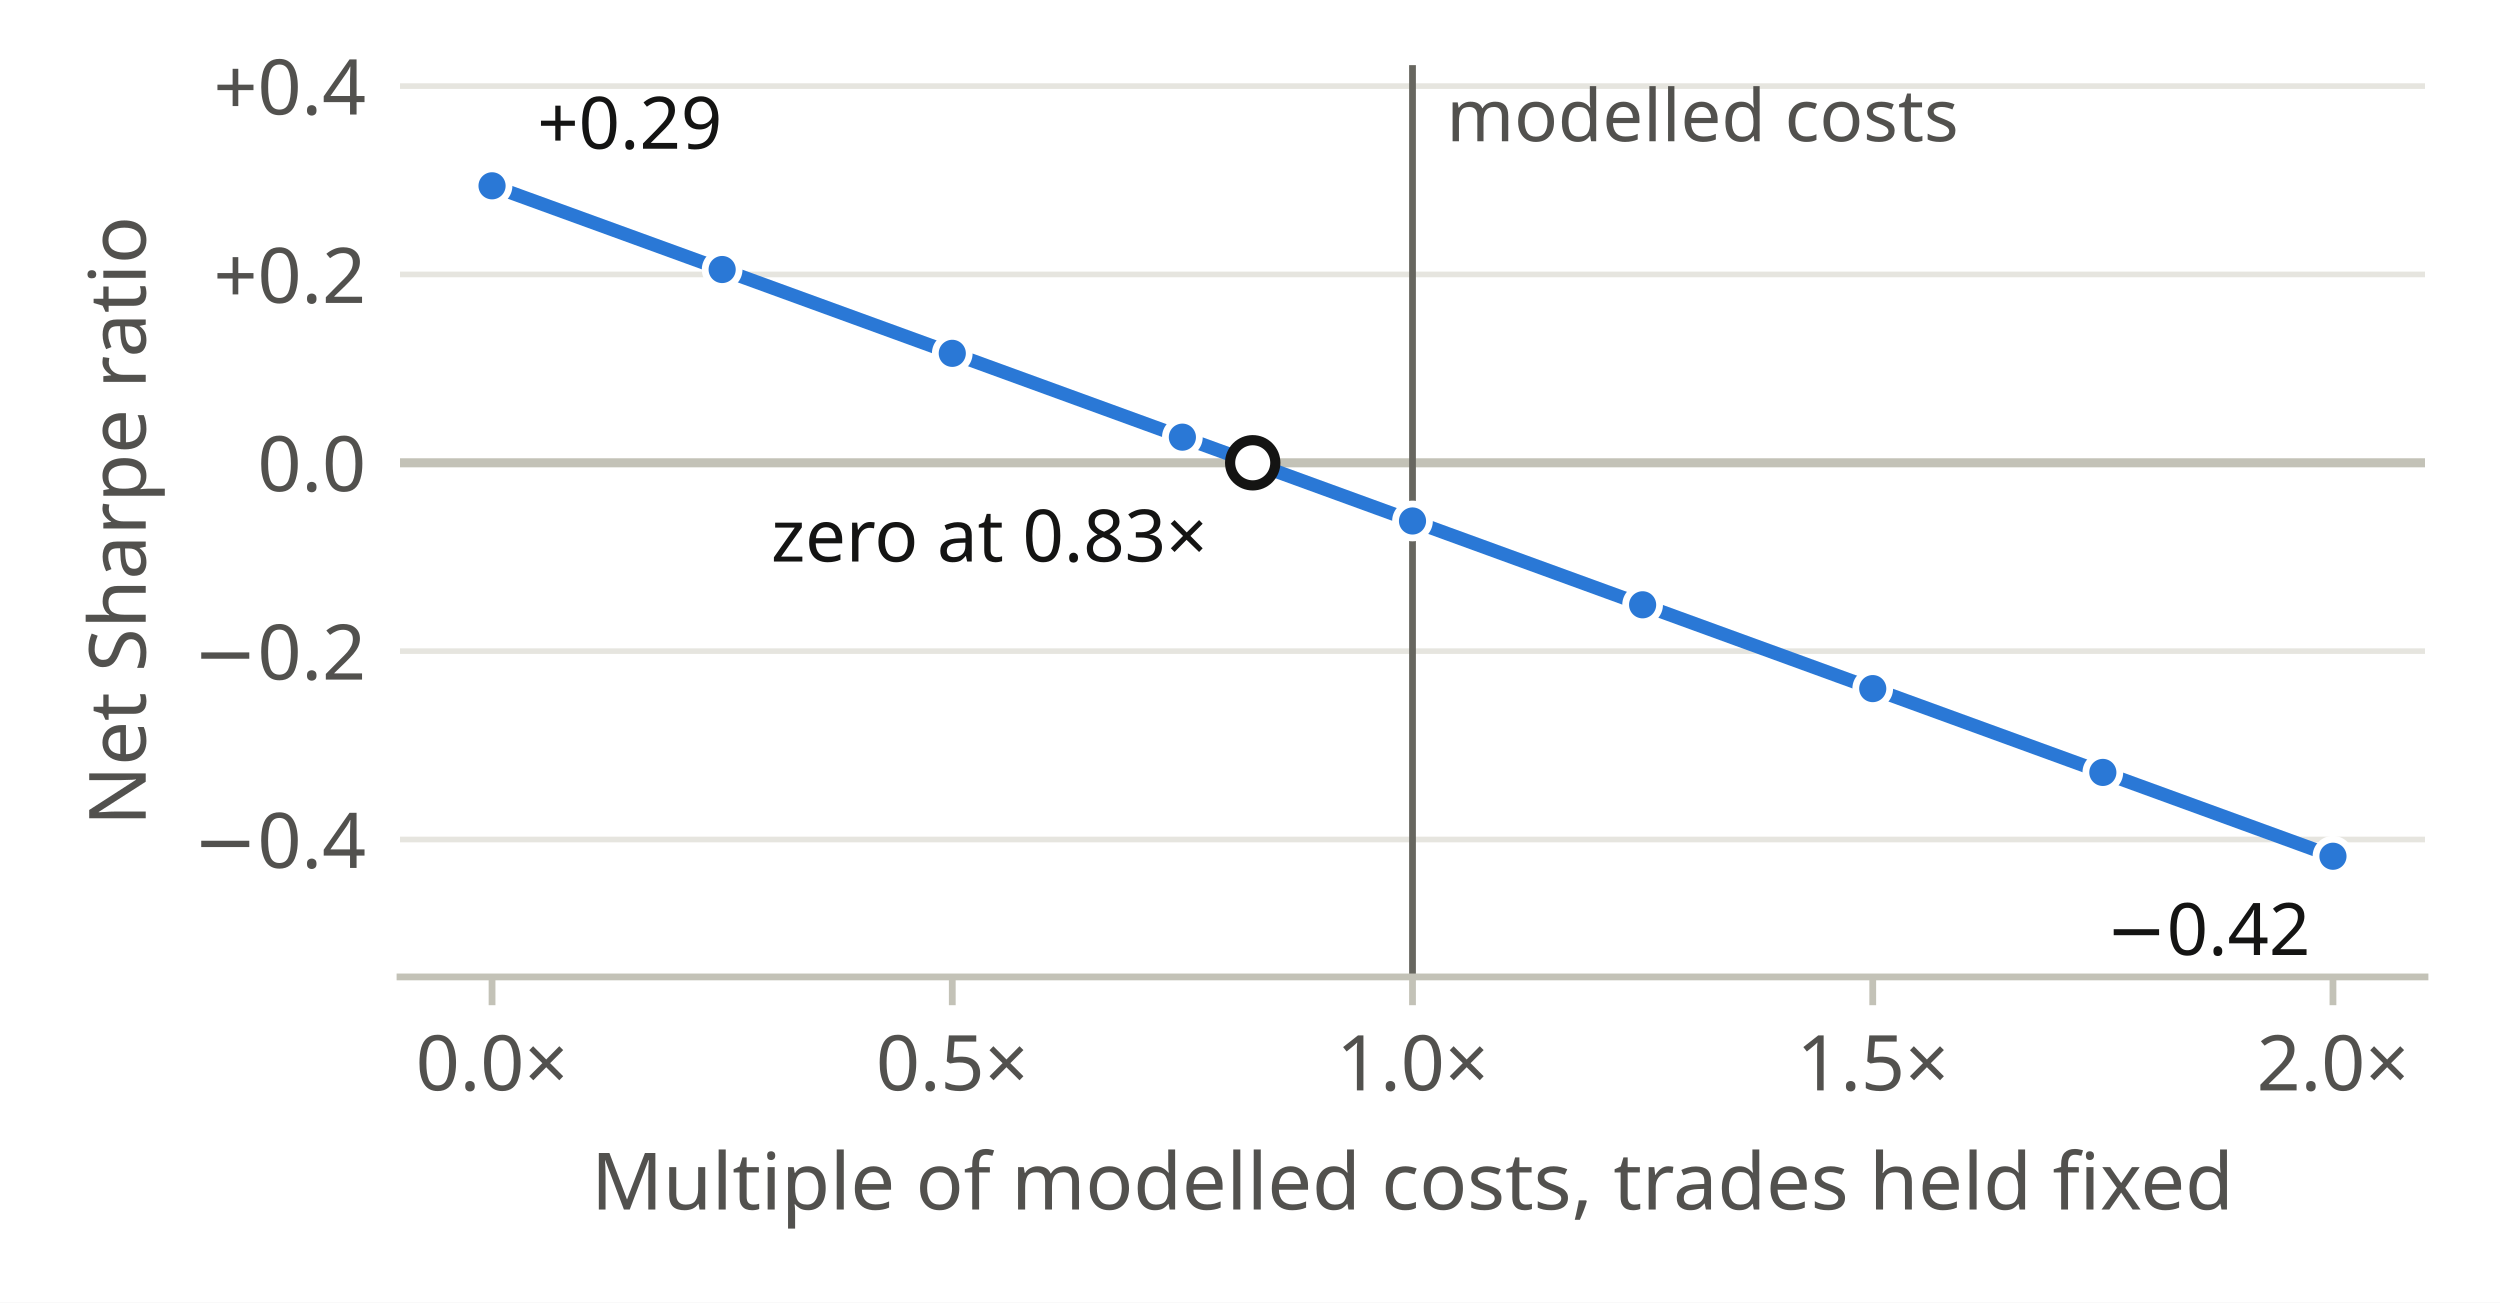
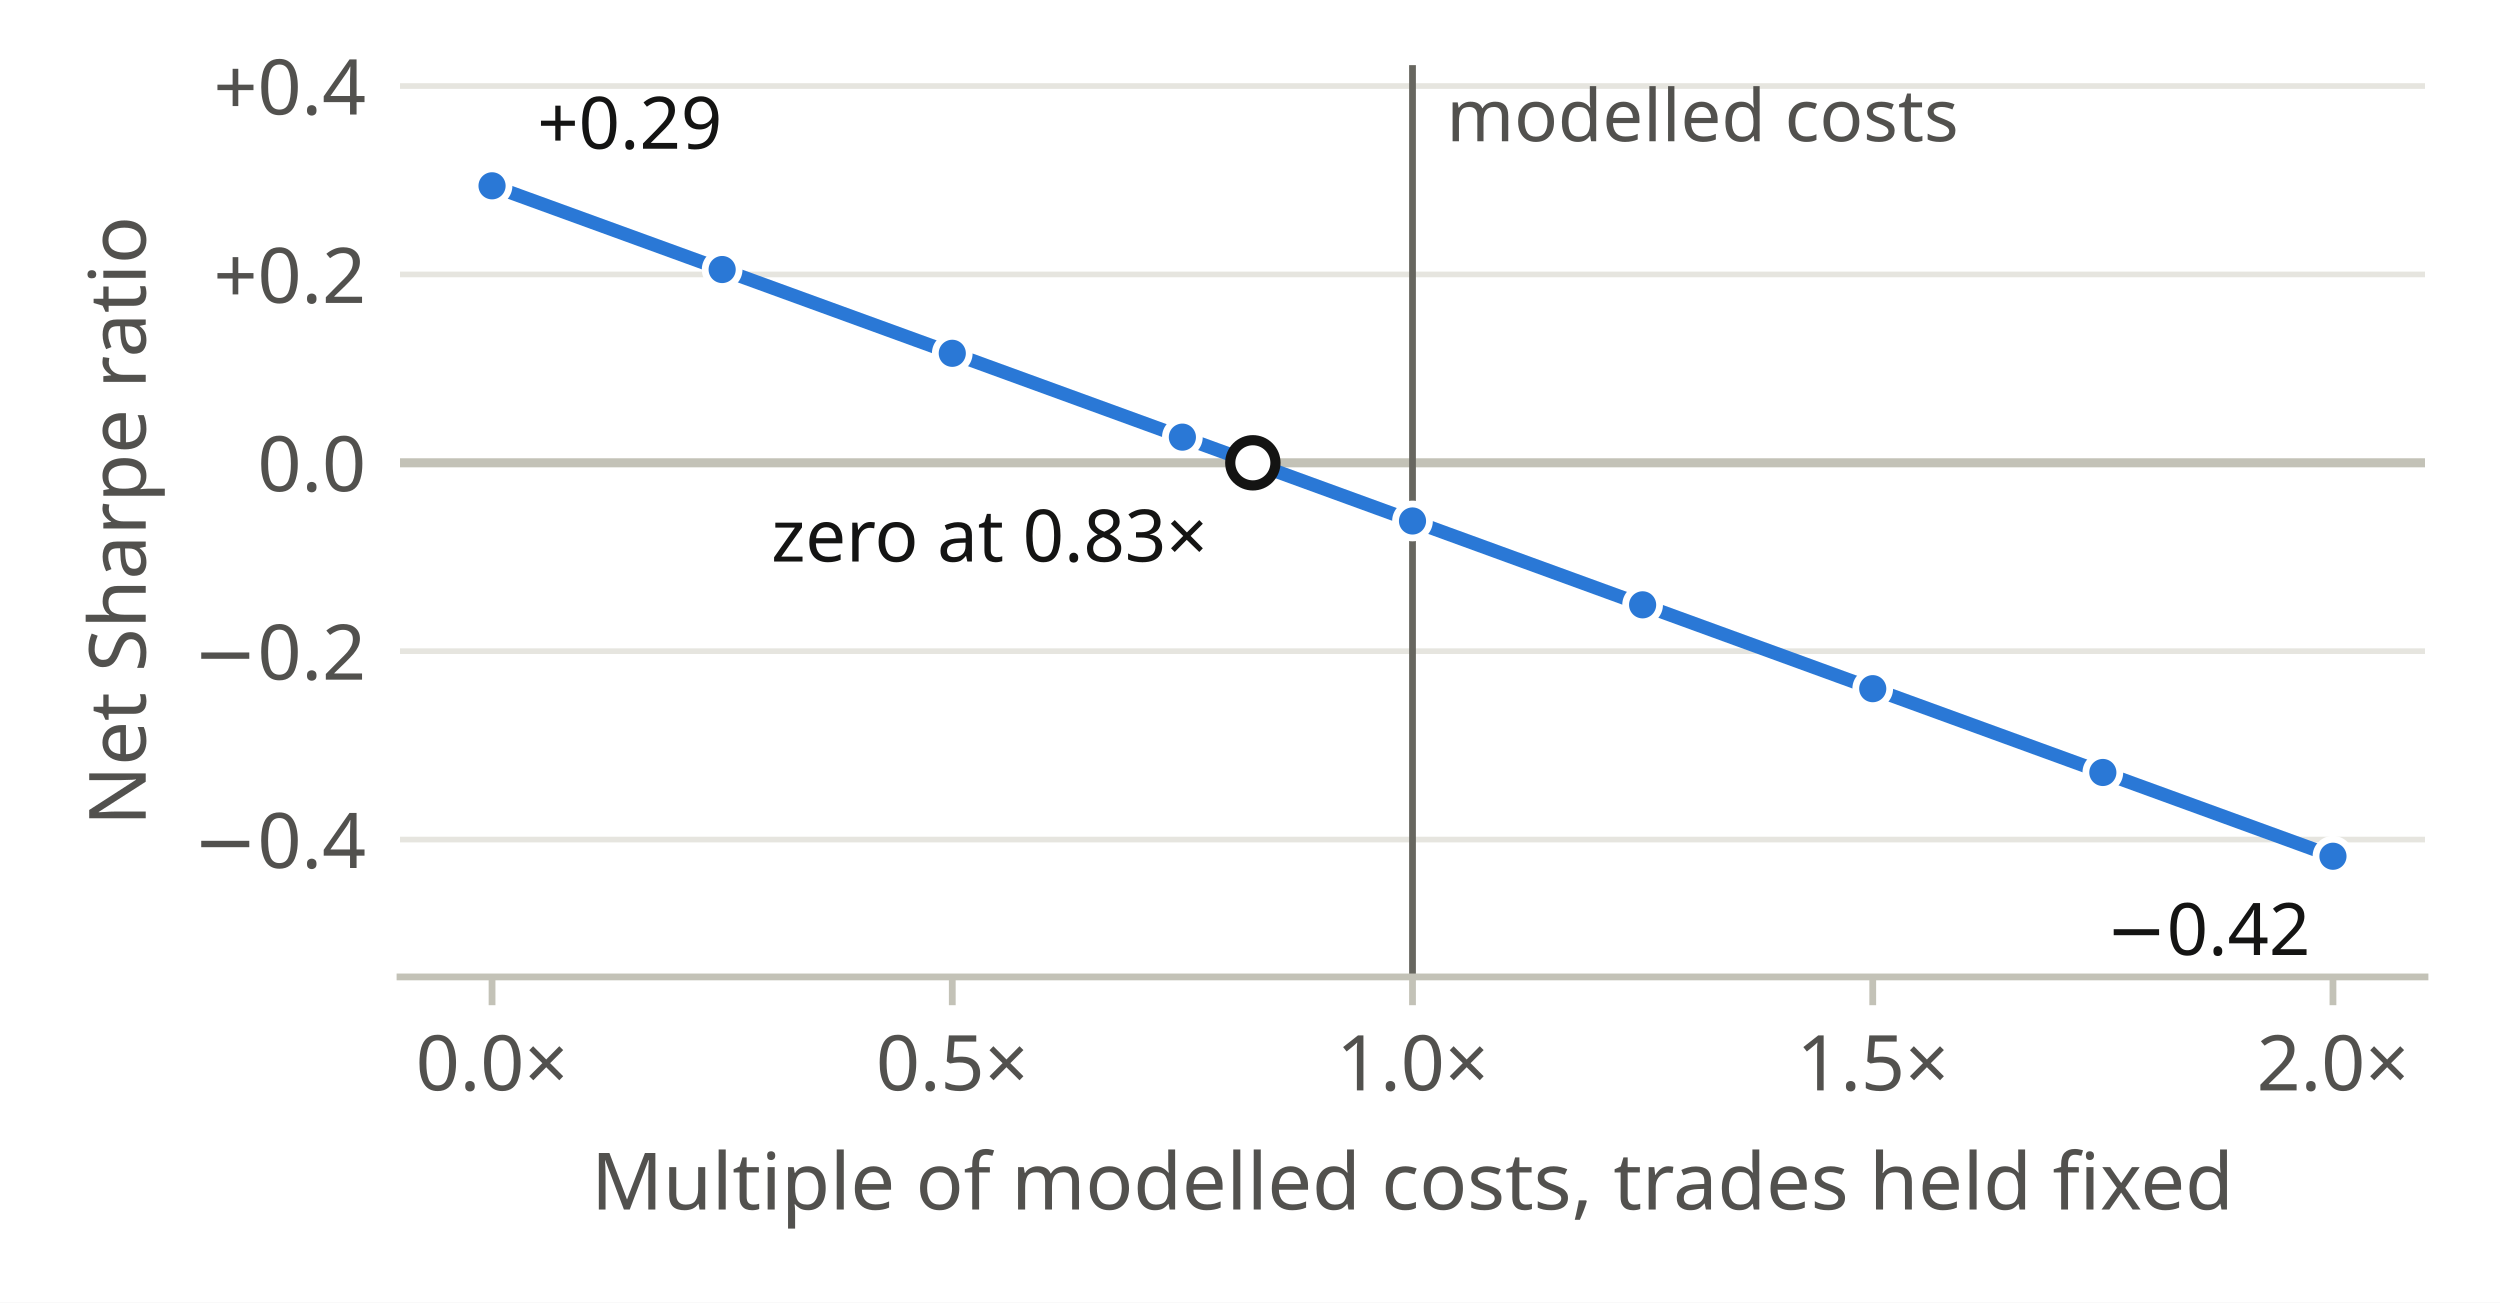
<svg xmlns="http://www.w3.org/2000/svg" xmlns:xlink="http://www.w3.org/1999/xlink" width="221.102pt" height="115.2pt" viewBox="0 0 221.102 115.2" version="1.1">
  <defs>
    <style type="text/css">*{stroke-linejoin: round; stroke-linecap: butt}</style>
  </defs>
  <g id="figure_1">
    <g id="patch_1">
      <path d="M 0 115.2 L 221.102 115.2 L 221.102 0 L 0 0 z " style="fill: #ffffff" />
    </g>
    <g id="axes_1">
      <g id="patch_2">
        <path d="M 35.376 86.4 L 214.469 86.4 L 214.469 5.76 L 35.376 5.76 z " style="fill: #ffffff" />
      </g>
      <g id="matplotlib.axis_1">
        <g id="xtick_1">
          <g id="line2d_1">
            <defs>
              <path id="m30e6e8c478" d="M 0 0 L 0 2.5 " style="stroke: #c3c2b7; stroke-width: 0.6" />
            </defs>
            <g>
              <use xlink:href="#m30e6e8c478" x="43.517" y="86.4" style="fill: #c3c2b7; stroke: #c3c2b7; stroke-width: 0.6" />
            </g>
          </g>
          <g id="text_1">
            <text style="font-size: 6.8px; font-family: 'IBM Plex Sans'; text-anchor: middle; fill: #52514e" x="43.517" y="96.432" transform="rotate(-0 43.51696 96.432)">0.0×</text>
          </g>
        </g>
        <g id="xtick_2">
          <g id="line2d_2">
            <g>
              <use xlink:href="#m30e6e8c478" x="84.22" y="86.4" style="fill: #c3c2b7; stroke: #c3c2b7; stroke-width: 0.6" />
            </g>
          </g>
          <g id="text_2">
            <text style="font-size: 6.8px; font-family: 'IBM Plex Sans'; text-anchor: middle; fill: #52514e" x="84.22" y="96.432" transform="rotate(-0 84.2199 96.432)">0.5×</text>
          </g>
        </g>
        <g id="xtick_3">
          <g id="line2d_3">
            <g>
              <use xlink:href="#m30e6e8c478" x="124.923" y="86.4" style="fill: #c3c2b7; stroke: #c3c2b7; stroke-width: 0.6" />
            </g>
          </g>
          <g id="text_3">
            <text style="font-size: 6.8px; font-family: 'IBM Plex Sans'; text-anchor: middle; fill: #52514e" x="124.923" y="96.432" transform="rotate(-0 124.9228 96.432)">1.0×</text>
          </g>
        </g>
        <g id="xtick_4">
          <g id="line2d_4">
            <g>
              <use xlink:href="#m30e6e8c478" x="165.626" y="86.4" style="fill: #c3c2b7; stroke: #c3c2b7; stroke-width: 0.6" />
            </g>
          </g>
          <g id="text_4">
            <text style="font-size: 6.8px; font-family: 'IBM Plex Sans'; text-anchor: middle; fill: #52514e" x="165.626" y="96.432" transform="rotate(-0 165.6258 96.432)">1.5×</text>
          </g>
        </g>
        <g id="xtick_5">
          <g id="line2d_5">
            <g>
              <use xlink:href="#m30e6e8c478" x="206.329" y="86.4" style="fill: #c3c2b7; stroke: #c3c2b7; stroke-width: 0.6" />
            </g>
          </g>
          <g id="text_5">
            <text style="font-size: 6.8px; font-family: 'IBM Plex Sans'; text-anchor: middle; fill: #52514e" x="206.329" y="96.432" transform="rotate(-0 206.3287 96.432)">2.0×</text>
          </g>
        </g>
        <g id="text_6">
          <text style="font-size: 7px; font-family: 'IBM Plex Sans'; text-anchor: middle; fill: #52514e" x="124.923" y="106.972" transform="rotate(-0 124.9228 106.972)">Multiple of modelled costs, trades held fixed</text>
        </g>
      </g>
      <g id="matplotlib.axis_2">
        <g id="ytick_1">
          <g id="line2d_6">
-             <path d="M 35.376 74.244 L 214.469 74.244 " clip-path="url(#pa402f3827b)" style="fill: none; stroke: #e6e5df; stroke-width: 0.5; stroke-linecap: round" />
+             <path d="M 35.376 74.251 L 214.469 74.251 " clip-path="url(#pa402f3827b)" style="fill: none; stroke: #e6e5df; stroke-width: 0.5; stroke-linecap: round" />
          </g>
          <g id="line2d_7" />
          <g id="text_7">
-             <text style="font-size: 6.8px; font-family: 'IBM Plex Sans'; text-anchor: end; fill: #52514e" x="32.376" y="76.76" transform="rotate(-0 32.37638 76.7605)">−0.4</text>
+             <text style="font-size: 6.8px; font-family: 'IBM Plex Sans'; text-anchor: end; fill: #52514e" x="32.376" y="76.767" transform="rotate(-0 32.37638 76.76727)">−0.4</text>
          </g>
        </g>
        <g id="ytick_2">
          <g id="line2d_8">
-             <path d="M 35.376 57.587 L 214.469 57.587 " clip-path="url(#pa402f3827b)" style="fill: none; stroke: #e6e5df; stroke-width: 0.5; stroke-linecap: round" />
+             <path d="M 35.376 57.591 L 214.469 57.591 " clip-path="url(#pa402f3827b)" style="fill: none; stroke: #e6e5df; stroke-width: 0.5; stroke-linecap: round" />
          </g>
          <g id="line2d_9" />
          <g id="text_8">
-             <text style="font-size: 6.8px; font-family: 'IBM Plex Sans'; text-anchor: end; fill: #52514e" x="32.376" y="60.103" transform="rotate(-0 32.37638 60.10251)">−0.2</text>
+             <text style="font-size: 6.8px; font-family: 'IBM Plex Sans'; text-anchor: end; fill: #52514e" x="32.376" y="60.107" transform="rotate(-0 32.37638 60.10726)">−0.2</text>
          </g>
        </g>
        <g id="ytick_3">
          <g id="line2d_10">
-             <path d="M 35.376 40.929 L 214.469 40.929 " clip-path="url(#pa402f3827b)" style="fill: none; stroke: #e6e5df; stroke-width: 0.5; stroke-linecap: round" />
+             <path d="M 35.376 40.931 L 214.469 40.931 " clip-path="url(#pa402f3827b)" style="fill: none; stroke: #e6e5df; stroke-width: 0.5; stroke-linecap: round" />
          </g>
          <g id="line2d_11" />
          <g id="text_9">
-             <text style="font-size: 6.8px; font-family: 'IBM Plex Sans'; text-anchor: end; fill: #52514e" x="32.376" y="43.445" transform="rotate(-0 32.37638 43.44452)">0.0</text>
+             <text style="font-size: 6.8px; font-family: 'IBM Plex Sans'; text-anchor: end; fill: #52514e" x="32.376" y="43.447" transform="rotate(-0 32.37638 43.44725)">0.0</text>
          </g>
        </g>
        <g id="ytick_4">
          <g id="line2d_12">
            <path d="M 35.376 24.271 L 214.469 24.271 " clip-path="url(#pa402f3827b)" style="fill: none; stroke: #e6e5df; stroke-width: 0.5; stroke-linecap: round" />
          </g>
          <g id="line2d_13" />
          <g id="text_10">
-             <text style="font-size: 6.8px; font-family: 'IBM Plex Sans'; text-anchor: end; fill: #52514e" x="32.376" y="26.787" transform="rotate(-0 32.37638 26.78653)">+0.2</text>
+             <text style="font-size: 6.8px; font-family: 'IBM Plex Sans'; text-anchor: end; fill: #52514e" x="32.376" y="26.787" transform="rotate(-0 32.37638 26.78724)">+0.2</text>
          </g>
        </g>
        <g id="ytick_5">
          <g id="line2d_14">
-             <path d="M 35.376 7.613 L 214.469 7.613 " clip-path="url(#pa402f3827b)" style="fill: none; stroke: #e6e5df; stroke-width: 0.5; stroke-linecap: round" />
+             <path d="M 35.376 7.611 L 214.469 7.611 " clip-path="url(#pa402f3827b)" style="fill: none; stroke: #e6e5df; stroke-width: 0.5; stroke-linecap: round" />
          </g>
          <g id="line2d_15" />
          <g id="text_11">
-             <text style="font-size: 6.8px; font-family: 'IBM Plex Sans'; text-anchor: end; fill: #52514e" x="32.376" y="10.129" transform="rotate(-0 32.37638 10.12853)">+0.4</text>
+             <text style="font-size: 6.8px; font-family: 'IBM Plex Sans'; text-anchor: end; fill: #52514e" x="32.376" y="10.127" transform="rotate(-0 32.37638 10.12723)">+0.4</text>
          </g>
        </g>
        <g id="text_12">
          <text style="font-size: 7px; font-family: 'IBM Plex Sans'; text-anchor: middle; fill: #52514e" x="12.887" y="46.08" transform="rotate(-90 12.88656 46.08)">Net Sharpe ratio</text>
        </g>
      </g>
      <g id="line2d_16">
-         <path d="M 35.376 40.929 L 214.469 40.929 " clip-path="url(#pa402f3827b)" style="fill: none; stroke: #c3c2b7; stroke-width: 0.8; stroke-linecap: round" />
+         <path d="M 35.376 40.931 L 214.469 40.931 " clip-path="url(#pa402f3827b)" style="fill: none; stroke: #c3c2b7; stroke-width: 0.8; stroke-linecap: round" />
      </g>
      <g id="line2d_17">
        <path d="M 124.923 86.4 L 124.923 5.76 " clip-path="url(#pa402f3827b)" style="fill: none; stroke: #67665f; stroke-width: 0.6; stroke-linecap: round" />
      </g>
      <g id="patch_3">
        <path d="M 35.376 86.4 L 214.469 86.4 " style="fill: none; stroke: #c3c2b7; stroke-width: 0.6; stroke-linejoin: miter; stroke-linecap: square" />
      </g>
      <g id="line2d_18">
-         <path d="M 43.517 16.433 L 63.868 23.837 L 84.22 31.25 L 104.571 38.663 L 124.923 46.076 L 145.274 53.489 L 165.626 60.901 L 185.977 68.314 L 206.329 75.727 " clip-path="url(#pa402f3827b)" style="fill: none; stroke: #2a78d6; stroke-width: 1.2; stroke-linecap: round" />
+         <path d="M 43.517 16.433 L 63.868 23.838 L 84.22 31.247 L 104.571 38.661 L 124.923 46.076 L 145.274 53.492 L 165.626 60.907 L 185.977 68.319 L 206.329 75.727 " clip-path="url(#pa402f3827b)" style="fill: none; stroke: #2a78d6; stroke-width: 1.2; stroke-linecap: round" />
        <defs>
          <path id="m3a04592720" d="M 0 1.5 C 0.398 1.5 0.779 1.342 1.061 1.061 C 1.342 0.779 1.5 0.398 1.5 0 C 1.5 -0.398 1.342 -0.779 1.061 -1.061 C 0.779 -1.342 0.398 -1.5 0 -1.5 C -0.398 -1.5 -0.779 -1.342 -1.061 -1.061 C -1.342 -0.779 -1.5 -0.398 -1.5 0 C -1.5 0.398 -1.342 0.779 -1.061 1.061 C -0.779 1.342 -0.398 1.5 0 1.5 z " style="stroke: #ffffff; stroke-width: 0.6" />
        </defs>
        <g clip-path="url(#pa402f3827b)">
          <use xlink:href="#m3a04592720" x="43.517" y="16.433" style="fill: #2a78d6; stroke: #ffffff; stroke-width: 0.6" />
-           <use xlink:href="#m3a04592720" x="63.868" y="23.837" style="fill: #2a78d6; stroke: #ffffff; stroke-width: 0.6" />
-           <use xlink:href="#m3a04592720" x="84.22" y="31.25" style="fill: #2a78d6; stroke: #ffffff; stroke-width: 0.6" />
-           <use xlink:href="#m3a04592720" x="104.571" y="38.663" style="fill: #2a78d6; stroke: #ffffff; stroke-width: 0.6" />
+           <use xlink:href="#m3a04592720" x="63.868" y="23.838" style="fill: #2a78d6; stroke: #ffffff; stroke-width: 0.6" />
+           <use xlink:href="#m3a04592720" x="84.22" y="31.247" style="fill: #2a78d6; stroke: #ffffff; stroke-width: 0.6" />
+           <use xlink:href="#m3a04592720" x="104.571" y="38.661" style="fill: #2a78d6; stroke: #ffffff; stroke-width: 0.6" />
          <use xlink:href="#m3a04592720" x="124.923" y="46.076" style="fill: #2a78d6; stroke: #ffffff; stroke-width: 0.6" />
-           <use xlink:href="#m3a04592720" x="145.274" y="53.489" style="fill: #2a78d6; stroke: #ffffff; stroke-width: 0.6" />
-           <use xlink:href="#m3a04592720" x="165.626" y="60.901" style="fill: #2a78d6; stroke: #ffffff; stroke-width: 0.6" />
-           <use xlink:href="#m3a04592720" x="185.977" y="68.314" style="fill: #2a78d6; stroke: #ffffff; stroke-width: 0.6" />
+           <use xlink:href="#m3a04592720" x="145.274" y="53.492" style="fill: #2a78d6; stroke: #ffffff; stroke-width: 0.6" />
+           <use xlink:href="#m3a04592720" x="165.626" y="60.907" style="fill: #2a78d6; stroke: #ffffff; stroke-width: 0.6" />
+           <use xlink:href="#m3a04592720" x="185.977" y="68.319" style="fill: #2a78d6; stroke: #ffffff; stroke-width: 0.6" />
          <use xlink:href="#m3a04592720" x="206.329" y="75.727" style="fill: #2a78d6; stroke: #ffffff; stroke-width: 0.6" />
        </g>
      </g>
      <g id="text_13">
        <text style="font-size: 6.4px; font-family: 'IBM Plex Sans'; text-anchor: start; fill: #52514e" x="127.923" y="12.496" transform="rotate(-0 127.9228 12.496)">modelled costs</text>
      </g>
      <g id="text_14">
-         <text style="font-size: 6.4px; font-family: 'IBM Plex Sans'; text-anchor: end; fill: #141413" x="106.791" y="49.665" transform="rotate(-0 106.7911 49.66452)">zero at 0.83×</text>
+         <text style="font-size: 6.4px; font-family: 'IBM Plex Sans'; text-anchor: end; fill: #141413" x="106.803" y="49.667" transform="rotate(-0 106.803 49.66725)">zero at 0.83×</text>
      </g>
      <g id="text_15">
        <text style="font-size: 6.4px; font-family: 'IBM Plex Sans'; text-anchor: start; fill: #141413" x="47.517" y="13.153" transform="rotate(-0 47.51696 13.15294)">+0.29</text>
      </g>
      <g id="text_16">
        <text style="font-size: 6.4px; font-family: 'IBM Plex Sans'; text-anchor: end; fill: #141413" x="204.329" y="84.463" transform="rotate(-0 204.3287 84.46306)">−0.42</text>
      </g>
      <g id="line2d_19">
-         <path d="M 110.791 40.929 " clip-path="url(#pa402f3827b)" style="fill: none; stroke: #1f77b4; stroke-width: 1.1; stroke-linecap: round" />
+         <path d="M 110.803 40.931 " clip-path="url(#pa402f3827b)" style="fill: none; stroke: #1f77b4; stroke-width: 1.1; stroke-linecap: round" />
        <defs>
          <path id="mac6606441f" d="M 0 2 C 0.53 2 1.039 1.789 1.414 1.414 C 1.789 1.039 2 0.53 2 0 C 2 -0.53 1.789 -1.039 1.414 -1.414 C 1.039 -1.789 0.53 -2 0 -2 C -0.53 -2 -1.039 -1.789 -1.414 -1.414 C -1.789 -1.039 -2 -0.53 -2 0 C -2 0.53 -1.789 1.039 -1.414 1.414 C -1.039 1.789 -0.53 2 0 2 z " style="stroke: #141413; stroke-width: 0.9" />
        </defs>
        <g clip-path="url(#pa402f3827b)">
-           <use xlink:href="#mac6606441f" x="110.791" y="40.929" style="fill: #ffffff; stroke: #141413; stroke-width: 0.9" />
+           <use xlink:href="#mac6606441f" x="110.803" y="40.931" style="fill: #ffffff; stroke: #141413; stroke-width: 0.9" />
        </g>
      </g>
    </g>
  </g>
  <defs>
    <clipPath id="pa402f3827b">
      <rect x="35.376" y="5.76" width="179.093" height="80.64" />
    </clipPath>
  </defs>
</svg>
